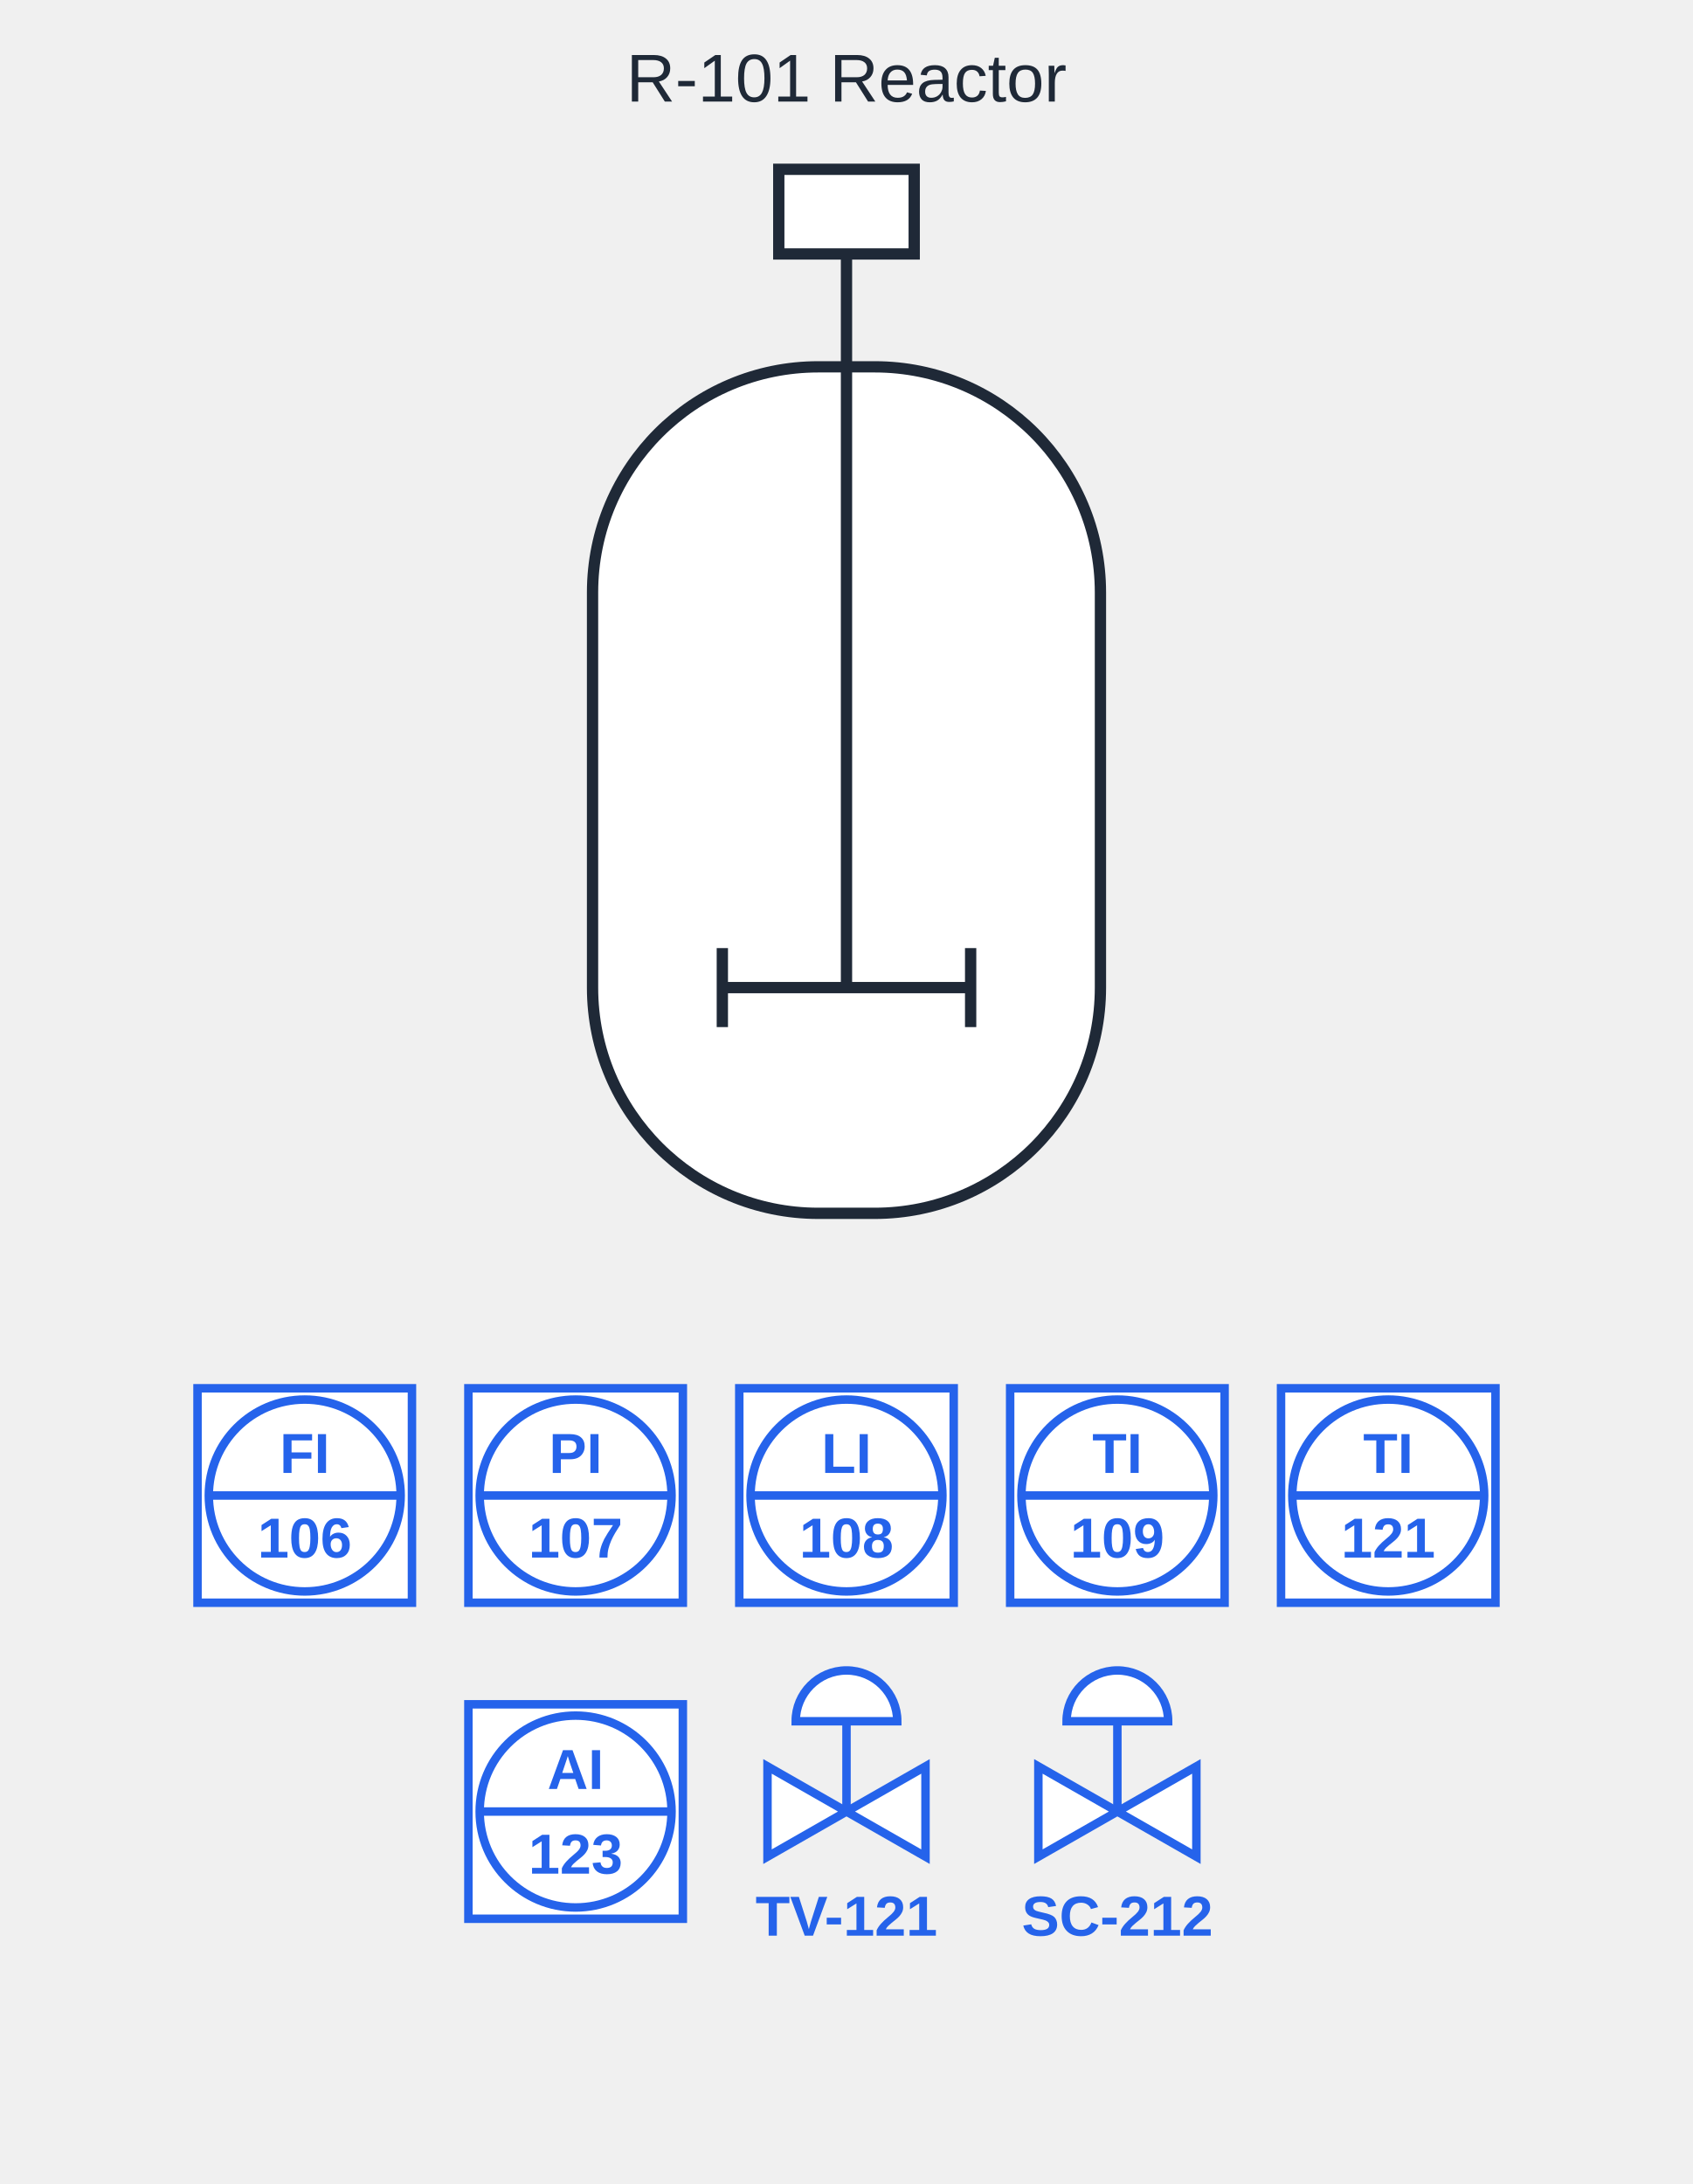
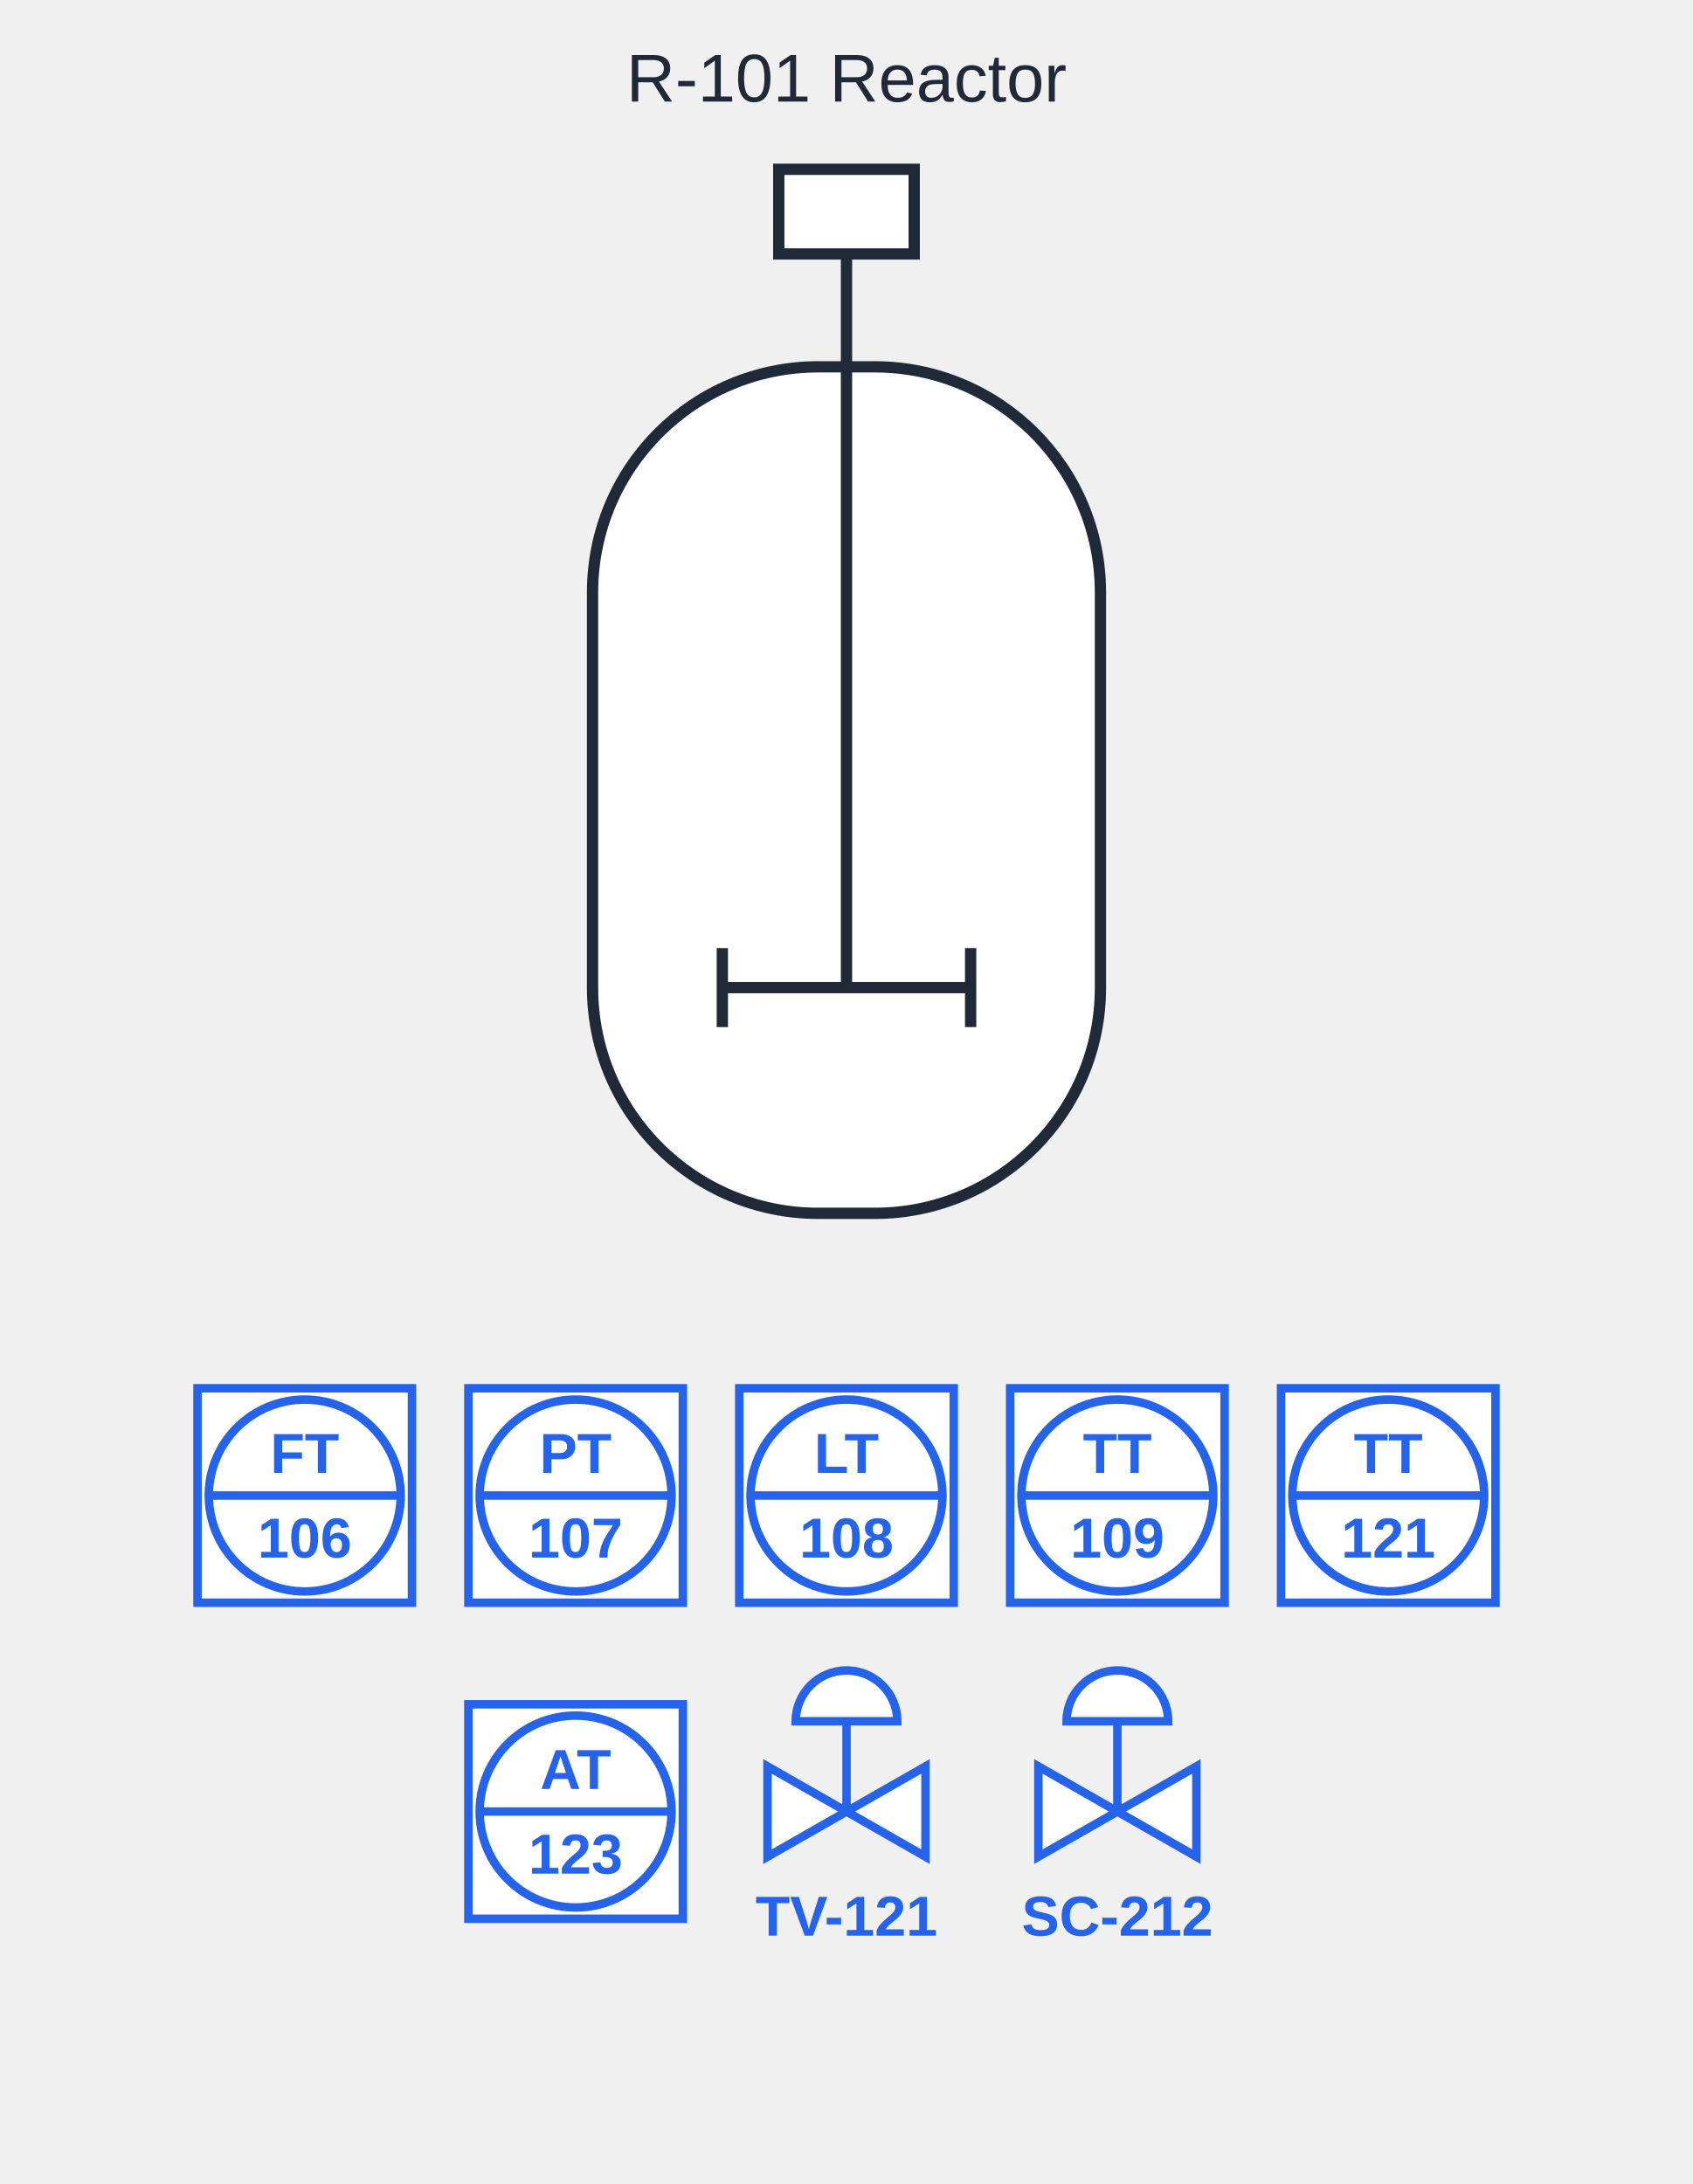
<svg xmlns="http://www.w3.org/2000/svg" viewBox="0 0 300 387" width="300" height="387">
  <defs>
    <style>.eq{fill:#fff;stroke:#1f2937;stroke-width:2}.ln{fill:none;stroke:#1f2937;stroke-width:2}.pipe{fill:none;stroke:#475569;stroke-width:2.5}.inst{fill:#fff;stroke:#2563eb;stroke-width:1.5}.t{font:12px Arial,sans-serif;fill:#1f2937}.ti{font:bold 10px Arial,sans-serif;fill:#2563eb}.ts{font:10px Arial,sans-serif;fill:#64748b}</style>
    <marker id="arr" viewBox="0 0 10 10" refX="9" refY="5" markerWidth="7" markerHeight="7" orient="auto-start-reverse">
      <path d="M0 0 L10 5 L0 10 z" fill="#475569" />
    </marker>
  </defs>
  <g id="R-101" data-asset="R-101" data-type="reactor" transform="translate(150,140)">
    <rect class="eq" x="-45" y="-75" width="90" height="150" rx="40" />
    <line class="ln" x1="0" y1="-95" x2="0" y2="35" />
    <path class="ln" d="M-22 35 L22 35 M-22 28 L-22 42 M22 28 L22 42" />
    <rect class="eq" x="-12" y="-110" width="24" height="15" />
    <text class="t" y="-122" text-anchor="middle">R-101 Reactor</text>
  </g>
-   <g id="FI-106" data-tag="FI-106" data-unit="R-101" data-uom="kscmh" transform="translate(54.0,265)">
+   <g id="FT-106" data-tag="FT-106" data-unit="R-101" data-uom="kscmh" transform="translate(54.0,265)">
    <rect class="inst" x="-19" y="-19" width="38" height="38" />
    <circle class="inst" r="17" />
    <line class="inst" x1="-17" y1="0" x2="17" y2="0" />
-     <text class="ti" y="-4" text-anchor="middle">FI</text>
+     <text class="ti" y="-4" text-anchor="middle">FT</text>
    <text class="ti" y="11" text-anchor="middle">106</text>
  </g>
-   <g id="PI-107" data-tag="PI-107" data-unit="R-101" data-uom="kPa g" transform="translate(102.0,265)">
+   <g id="PT-107" data-tag="PT-107" data-unit="R-101" data-uom="kPa g" transform="translate(102.0,265)">
    <rect class="inst" x="-19" y="-19" width="38" height="38" />
    <circle class="inst" r="17" />
    <line class="inst" x1="-17" y1="0" x2="17" y2="0" />
-     <text class="ti" y="-4" text-anchor="middle">PI</text>
+     <text class="ti" y="-4" text-anchor="middle">PT</text>
    <text class="ti" y="11" text-anchor="middle">107</text>
  </g>
-   <g id="LI-108" data-tag="LI-108" data-unit="R-101" data-uom="%" transform="translate(150.0,265)">
+   <g id="LT-108" data-tag="LT-108" data-unit="R-101" data-uom="%" transform="translate(150.0,265)">
    <rect class="inst" x="-19" y="-19" width="38" height="38" />
    <circle class="inst" r="17" />
    <line class="inst" x1="-17" y1="0" x2="17" y2="0" />
-     <text class="ti" y="-4" text-anchor="middle">LI</text>
+     <text class="ti" y="-4" text-anchor="middle">LT</text>
    <text class="ti" y="11" text-anchor="middle">108</text>
  </g>
-   <g id="TI-109" data-tag="TI-109" data-unit="R-101" data-uom="degC" transform="translate(198.0,265)">
+   <g id="TT-109" data-tag="TT-109" data-unit="R-101" data-uom="degC" transform="translate(198.0,265)">
    <rect class="inst" x="-19" y="-19" width="38" height="38" />
    <circle class="inst" r="17" />
    <line class="inst" x1="-17" y1="0" x2="17" y2="0" />
-     <text class="ti" y="-4" text-anchor="middle">TI</text>
+     <text class="ti" y="-4" text-anchor="middle">TT</text>
    <text class="ti" y="11" text-anchor="middle">109</text>
  </g>
-   <g id="TI-121" data-tag="TI-121" data-unit="R-101" data-uom="degC" transform="translate(246.0,265)">
+   <g id="TT-121" data-tag="TT-121" data-unit="R-101" data-uom="degC" transform="translate(246.0,265)">
    <rect class="inst" x="-19" y="-19" width="38" height="38" />
    <circle class="inst" r="17" />
    <line class="inst" x1="-17" y1="0" x2="17" y2="0" />
-     <text class="ti" y="-4" text-anchor="middle">TI</text>
+     <text class="ti" y="-4" text-anchor="middle">TT</text>
    <text class="ti" y="11" text-anchor="middle">121</text>
  </g>
-   <g id="AI-123" data-tag="AI-123" data-unit="R-101" data-uom="mol%" transform="translate(102.0,321)">
+   <g id="AT-123" data-tag="AT-123" data-unit="R-101" data-uom="mol%" transform="translate(102.0,321)">
    <rect class="inst" x="-19" y="-19" width="38" height="38" />
    <circle class="inst" r="17" />
    <line class="inst" x1="-17" y1="0" x2="17" y2="0" />
-     <text class="ti" y="-4" text-anchor="middle">AI</text>
+     <text class="ti" y="-4" text-anchor="middle">AT</text>
    <text class="ti" y="11" text-anchor="middle">123</text>
  </g>
  <g id="TV-121" data-tag="TV-121" data-unit="R-101" data-uom="%" transform="translate(150.0,321)">
    <path class="inst" d="M-14 -8 L14 8 L14 -8 L-14 8 Z" />
    <line class="inst" x1="0" y1="0" x2="0" y2="-16" />
    <path class="inst" d="M-9 -16 A9 9 0 0 1 9 -16 Z" />
    <text class="ti" y="22" text-anchor="middle">TV-121</text>
  </g>
  <g id="SC-212" data-tag="SC-212" data-unit="R-101" data-uom="%" transform="translate(198.0,321)">
    <path class="inst" d="M-14 -8 L14 8 L14 -8 L-14 8 Z" />
    <line class="inst" x1="0" y1="0" x2="0" y2="-16" />
    <path class="inst" d="M-9 -16 A9 9 0 0 1 9 -16 Z" />
    <text class="ti" y="22" text-anchor="middle">SC-212</text>
  </g>
</svg>
